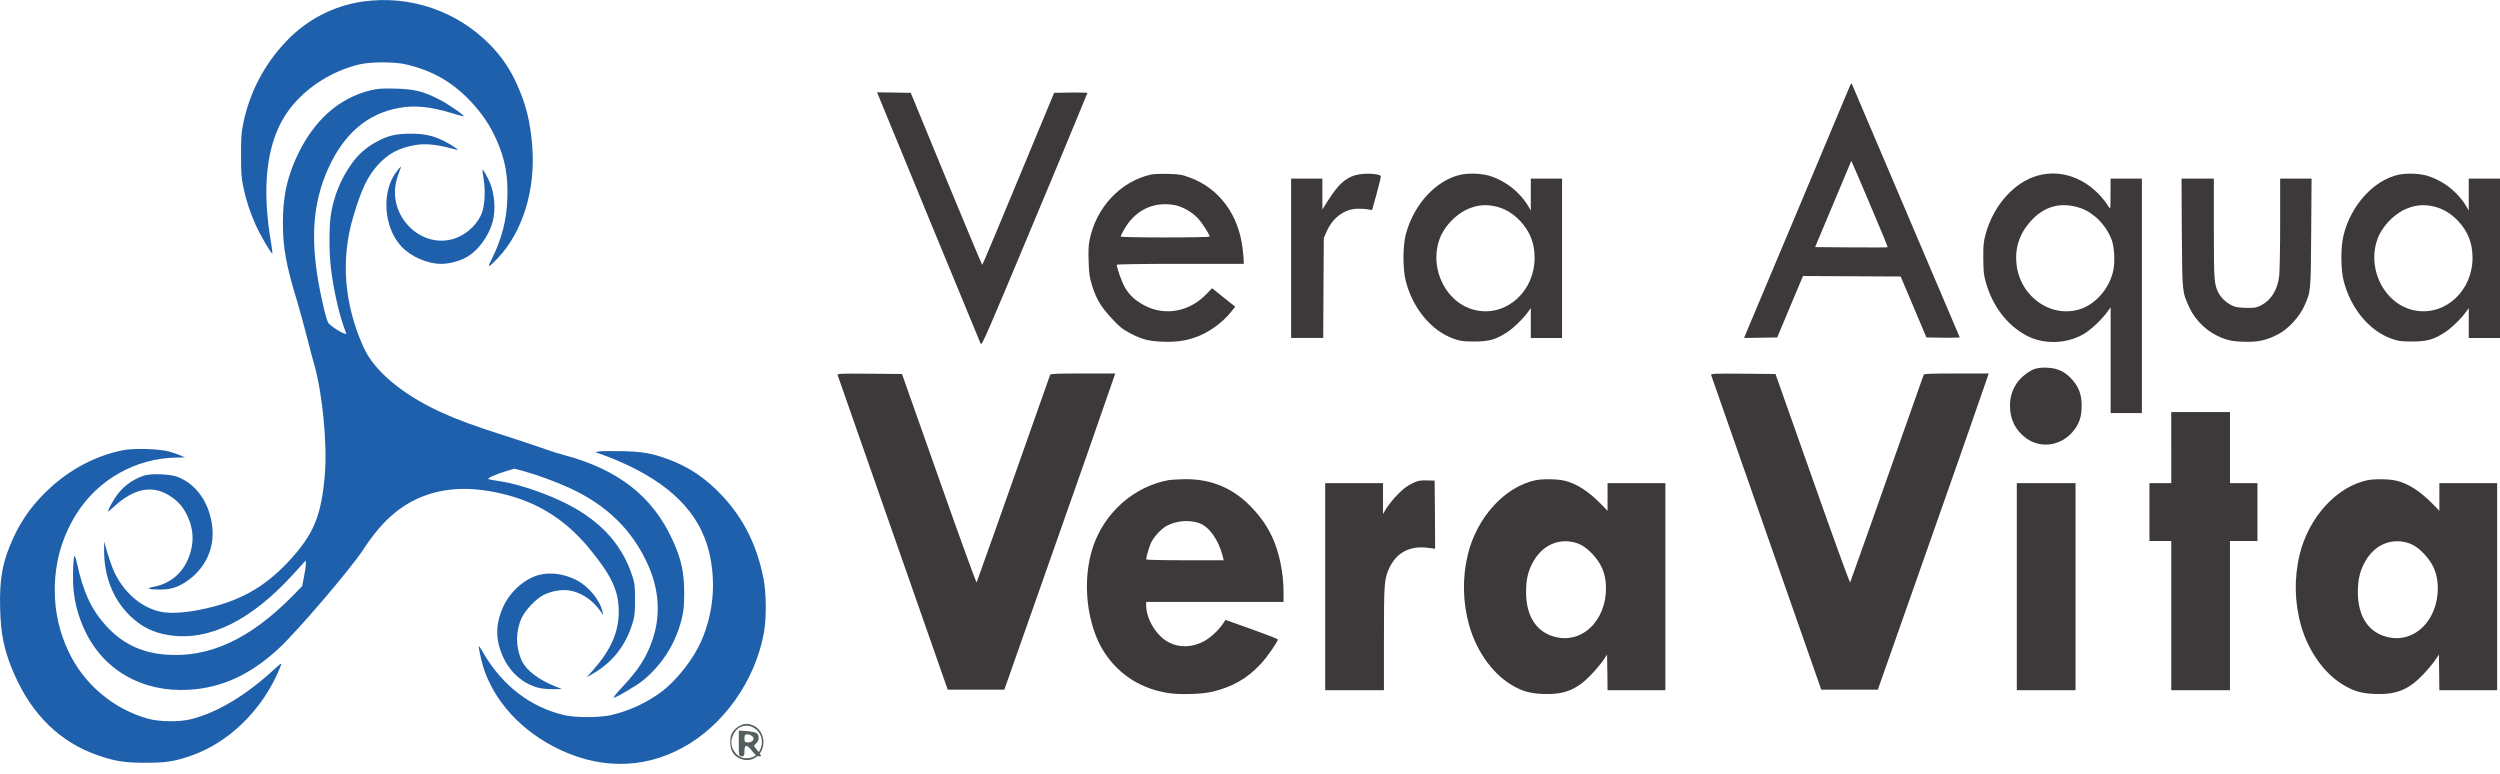
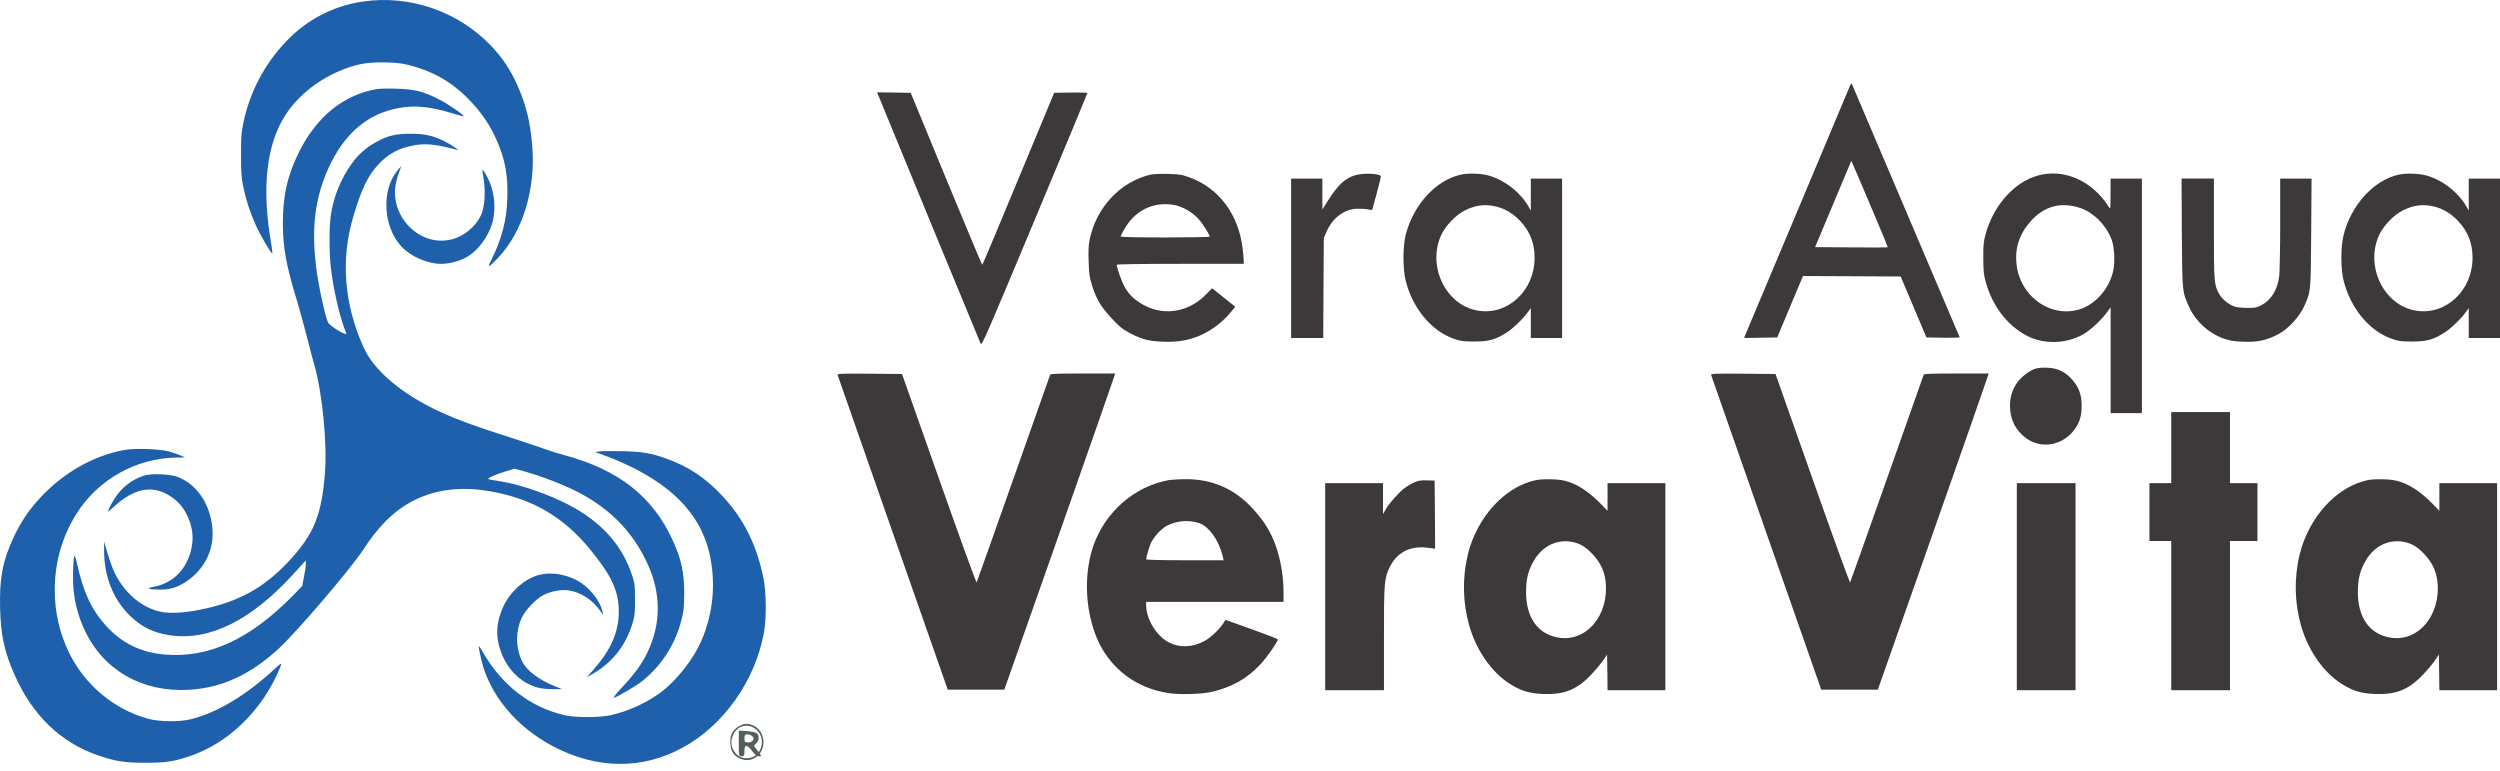
- <svg xmlns="http://www.w3.org/2000/svg" width="97" height="30">
+ <svg xmlns="http://www.w3.org/2000/svg" width="120" height="37">
  <g fill-rule="nonzero" fill="none">
-     <path d="M14.1.057a5.069 5.069 0 00-2.992 1.544 6.452 6.452 0 00-1.675 3.214c-.07.343-.081.52-.081 1.209 0 .682.014.867.08 1.193a7 7 0 00.486 1.505c.18.401.614 1.146.647 1.11.01-.007-.008-.165-.037-.346-.38-2.162-.198-3.848.528-4.994.604-.957 1.725-1.726 2.905-1.997.43-.099 1.33-.099 1.76-.003 1.056.239 1.849.696 2.577 1.48.43.464.724.91.971 1.465.331.745.448 1.383.415 2.277-.025.834-.22 1.571-.614 2.359-.177.347-.125.33.25-.063.963-1.017 1.467-2.655 1.331-4.345-.074-.932-.239-1.61-.588-2.379a5.082 5.082 0 00-1.047-1.547A5.763 5.763 0 0014.1.057z" fill="#1F60AD" />
-     <path d="M71.772 3.345c-.03.075-.926 2.21-1.992 4.746-1.067 2.531-1.978 4.703-2.026 4.816l-.084.205.643-.008.643-.011.5-1.194.5-1.19 1.893.01 1.897.01.5 1.182.5 1.182.65.011c.36.004.648-.003.64-.02-.01-.018-.949-2.22-2.084-4.895-1.136-2.674-2.08-4.891-2.095-4.922-.023-.04-.045-.02-.085.078zm.82 4.671c.368.858.657 1.567.65 1.576-.007.011-.644.011-1.416.007l-1.4-.012.662-1.575.702-1.675.036-.098.052.107c.03.06.35.807.714 1.67z" fill="#231F20" opacity=".88" />
-     <path d="M14.403 3.499c-1.265.299-2.254 1.189-2.908 2.622-.368.812-.519 1.54-.519 2.522 0 .972.122 1.638.56 3.072.095.323.264.925.367 1.338.103.41.232.891.28 1.06.326 1.118.518 3.08.422 4.277-.133 1.623-.43 2.34-1.4 3.387-.968 1.037-1.956 1.58-3.42 1.875-.661.134-1.22.161-1.58.078-.757-.169-1.445-.787-1.809-1.618a8.027 8.027 0 01-.235-.685l-.121-.417v.337c-.007.99.33 1.864.96 2.502.455.46.94.704 1.587.8 1.533.227 3.155-.571 4.794-2.372l.485-.535v.145c0 .08-.033.304-.073.501l-.07.355-.342.35c-1.669 1.705-3.275 2.45-4.985 2.303-.933-.078-1.672-.44-2.29-1.126-.566-.626-.878-1.303-1.121-2.422-.037-.169-.081-.291-.096-.276-.054.06-.077.93-.033 1.344.062.555.187 1.004.423 1.52C4 26 5.52 26.873 7.34 26.762c1.268-.074 2.378-.587 3.47-1.595.735-.682 2.793-3.092 3.28-3.837.576-.89 1.175-1.491 1.856-1.857 1.08-.58 2.322-.658 3.83-.24 1.22.342 2.209.992 3.066 2.02.878 1.059 1.165 1.665 1.165 2.472 0 .796-.301 1.485-.982 2.258l-.26.299.252-.15c.766-.445 1.276-1.11 1.538-1.992.073-.257.083-.375.083-.887-.002-.54-.01-.618-.102-.897-.341-1.048-.982-1.852-1.99-2.493-.84-.54-2.249-1.064-3.219-1.202-.19-.028-.364-.06-.378-.075-.041-.039.268-.174.672-.3l.339-.102.393.107c.522.145 1.216.402 1.75.645 1.463.673 2.452 1.651 3.058 3.021.422.96.474 1.966.143 2.907-.231.654-.529 1.12-1.155 1.788-.256.276-.381.437-.33.422.188-.063.871-.466 1.11-.658a4.42 4.42 0 001.518-2.39c.08-.324.095-.466.1-.99.003-.819-.11-1.346-.456-2.094-.776-1.687-2.096-2.718-4.191-3.282a9.412 9.412 0 01-.754-.236 63.305 63.305 0 00-1.525-.508c-1.246-.397-1.863-.627-2.537-.933-1.484-.686-2.557-1.587-2.973-2.497-.76-1.678-.901-3.422-.4-5.096.301-1.017.547-1.537.922-1.958.412-.468.857-.705 1.504-.807.419-.067.86-.013 1.573.185.146.038-.14-.162-.453-.323-.444-.225-.782-.3-1.33-.3-.57 0-.9.08-1.334.324a2.71 2.71 0 00-.938.826 4.589 4.589 0 00-.816 1.986c-.073.453-.073 1.489 0 2.083.1.82.306 1.736.512 2.304l.091.252-.1-.028c-.128-.036-.48-.264-.584-.382-.054-.062-.125-.283-.227-.74-.522-2.276-.456-3.832.22-5.309.61-1.324 1.503-2.088 2.712-2.312.618-.118 1.236-.055 2.077.201.24.074.445.13.45.122.037-.035-.563-.454-.924-.642-.629-.327-.974-.414-1.727-.434-.51-.011-.68 0-.937.06z" fill="#1F60AD" />
-     <path d="M34.082 3.709c.166.417 3.935 9.558 3.97 9.632.042.083.244-.381 2.092-4.804a591.615 591.615 0 002.047-4.928c0-.016-.29-.023-.647-.018l-.643.011-1.386 3.336c-.76 1.835-1.392 3.34-1.404 3.34-.01 0-.64-1.501-1.4-3.34l-1.374-3.336-.656-.011-.65-.01.051.128z" fill="#231F20" opacity=".88" />
-     <path d="M15.413 6.623c-.625.776-.544 2.185.165 2.945.364.39 1.007.67 1.544.67.294 0 .685-.099.952-.244.467-.245.908-.847 1.052-1.434.11-.45.062-1.04-.118-1.473-.084-.208-.269-.528-.287-.504-.007.008.012.174.045.366.065.41.048.914-.041 1.228-.136.466-.585.91-1.085 1.077-1.29.428-2.595-.856-2.264-2.225.033-.127.088-.308.13-.403a.668.668 0 00.054-.17c-.007 0-.073.076-.147.167z" fill="#1F60AD" />
-     <path d="M44.659 6.772c-1.184.267-2.13 1.275-2.383 2.54-.041.2-.052.43-.037.827.015.48.03.599.129.925.166.535.339.827.761 1.284.319.343.412.417.716.58.47.243.706.307 1.27.33.553.024.965-.043 1.417-.228.456-.19.938-.552 1.244-.941l.15-.19-.45-.358-.447-.359-.206.214c-.658.696-1.61.878-2.408.46-.364-.193-.576-.386-.761-.69-.117-.196-.323-.764-.323-.893 0-.02.934-.036 2.462-.036h2.464v-.11c0-.06-.019-.267-.041-.461-.15-1.335-.915-2.366-2.059-2.78-.308-.114-.397-.126-.84-.139-.273-.007-.57.005-.658.025zm.896 1.181c.313.054.698.272.927.52.172.19.451.626.451.709 0 .015-.776.031-1.727.031-.949 0-1.727-.016-1.727-.031 0-.02.058-.138.131-.268.419-.748 1.132-1.103 1.945-.96zM52.594 6.795c-.4.116-.676.37-1.061.977l-.225.355V6.929h-1.213v6.184h1.246l.01-1.941.013-1.938.117-.265c.228-.52.687-.858 1.176-.87.14-.004.324.005.416.025l.164.027.181-.65c.1-.358.169-.662.158-.673-.092-.1-.676-.118-.982-.033zM56.694 6.773c-.974.208-1.856 1.169-2.154 2.343-.114.449-.114 1.316 0 1.773.269 1.066.989 1.941 1.856 2.252.265.095.356.107.794.11.57 0 .823-.066 1.26-.342.248-.154.66-.551.847-.819l.098-.138v1.162h1.213V6.929h-1.213v1.242l-.077-.138a2.727 2.727 0 00-1.569-1.225 2.697 2.697 0 00-1.055-.035zm1.353 1.24c.345.08.665.272.944.57.375.404.552.856.552 1.419 0 1.26-1.022 2.23-2.173 2.055-1.25-.188-2.003-1.696-1.459-2.92a2.26 2.26 0 01.923-.97c.415-.208.768-.257 1.213-.154zM79.069 6.811c-.93.26-1.734 1.17-2.036 2.305-.07.268-.085.402-.081.906.004.523.015.63.1.938.26.917.82 1.65 1.56 2.051.663.359 1.538.343 2.218-.04.272-.153.687-.54.923-.854l.14-.193v4.104h1.212V6.93h-1.213l-.004.6c0 .58-.002.598-.062.504-.65-1.024-1.742-1.505-2.757-1.222zm1.427 1.198c.323.075.525.178.8.398.259.21.515.567.633.886.103.272.136.807.077 1.15-.124.678-.632 1.308-1.235 1.529-1.132.417-2.381-.426-2.529-1.706-.073-.626.106-1.186.54-1.674.475-.535 1.052-.733 1.714-.583zM93.086 6.773c-.974.208-1.857 1.169-2.154 2.343-.115.449-.115 1.316 0 1.773.268 1.066.988 1.941 1.856 2.252.264.095.356.107.793.11.57 0 .824-.066 1.261-.342.247-.154.66-.551.847-.819l.098-.138v1.162H97V6.929h-1.213v1.242l-.077-.138a2.727 2.727 0 00-1.57-1.225 2.697 2.697 0 00-1.054-.035zm1.352 1.24c.346.08.666.272.945.57.375.404.551.856.551 1.419 0 1.26-1.021 2.23-2.172 2.055-1.25-.188-2.004-1.696-1.46-2.92a2.26 2.26 0 01.923-.97c.416-.208.768-.257 1.213-.154zM84.655 9.024c.016 2.344.012 2.29.283 2.888a2.359 2.359 0 001.342 1.224c.233.084.398.111.758.123.547.024.907-.052 1.36-.292.382-.201.812-.665 1-1.075.264-.587.261-.535.276-2.868l.015-2.095H88.47V8.67c0 .96-.018 1.875-.037 2.037-.065.536-.308.933-.69 1.133-.18.096-.25.107-.54.107-.18 0-.401-.024-.486-.047a1.194 1.194 0 01-.606-.48c-.206-.36-.213-.47-.213-2.568V6.93h-1.254l.01 2.095z" fill="#231F20" opacity=".88" />
-     <path d="M78.955 14.31c-.225.079-.526.311-.68.525a1.505 1.505 0 00-.287.917c0 .528.22.958.636 1.257.562.401 1.324.294 1.794-.252.254-.3.35-.576.35-1.005 0-.429-.096-.705-.35-1.004-.276-.319-.574-.466-.986-.481a1.455 1.455 0 00-.477.044zM32.502 14.558c.015.04.978 2.8 2.146 6.136l2.124 6.066h2.196l2.128-6.046a895.103 895.103 0 002.146-6.136l.023-.087h-1.25c-.967 0-1.254.012-1.268.047-.007.029-.647 1.84-1.423 4.03a607.574 607.574 0 01-1.43 4.028c-.015.029-.672-1.78-1.459-4.016l-1.438-4.069-1.257-.011c-1.186-.009-1.257-.004-1.238.058zM66.394 14.558c.015.04.978 2.8 2.146 6.136l2.125 6.066H72.86l2.128-6.046a991.362 991.362 0 002.146-6.136l.023-.087h-1.25c-.966 0-1.253.012-1.268.047-.008.029-.647 1.84-1.423 4.03a607.567 607.567 0 01-1.43 4.028c-.015.029-.672-1.78-1.459-4.016l-1.438-4.069-1.257-.011c-1.187-.009-1.257-.004-1.238.058zM84.245 17.367v1.378h-.847v2.245h.847v5.789H86.523V20.99h1.066v-2.245h-1.065v-2.758h-2.28v1.38z" fill="#231F20" opacity=".88" />
-     <path d="M4.79 17.466c-1.165.22-2.294.858-3.177 1.79a5.735 5.735 0 00-1.088 1.596c-.426.919-.551 1.592-.52 2.757.025 1.036.164 1.674.557 2.568.691 1.567 1.776 2.62 3.217 3.123.677.237 1.047.295 1.875.295.79 0 1.095-.047 1.728-.263 1.492-.508 2.79-1.773 3.458-3.367.119-.283.11-.28-.224.027-1.1 1.005-2.198 1.663-3.216 1.915-.441.11-1.213.102-1.654-.02a4.886 4.886 0 01-3.081-2.593 5.496 5.496 0 01-.54-2.413c0-1.048.28-2.04.823-2.916a4.681 4.681 0 013.9-2.212l.328-.004-.163-.075a4.146 4.146 0 00-.46-.157c-.389-.103-1.337-.134-1.764-.051zM23.224 17.517l-.129.027.22.076c.123.038.427.16.68.267 1.994.859 3.137 1.996 3.511 3.505a5.444 5.444 0 01-.301 3.49c-.298.677-.908 1.465-1.5 1.93a5.318 5.318 0 01-2.028.941c-.456.094-1.357.094-1.777-.004-1.315-.308-2.395-1.135-3.142-2.406-.22-.383-.225-.374-.092.22.309 1.374 1.36 2.647 2.812 3.403 1.68.878 3.423.898 4.981.058 1.61-.865 2.841-2.602 3.184-4.488.098-.557.092-1.536-.019-2.089-.257-1.291-.768-2.323-1.6-3.209-.643-.689-1.319-1.143-2.15-1.438-.61-.22-.973-.28-1.786-.296-.404-.007-.794-.003-.864.013z" fill="#1F60AD" />
-     <path d="M5.601 18.449a2.097 2.097 0 00-1.169.918c-.158.252-.264.48-.231.48.007 0 .092-.075.191-.161.827-.772 1.573-.899 2.286-.386.287.205.46.421.614.764.172.39.22.772.147 1.162-.162.83-.699 1.394-1.463 1.539-.335.064-.246.107.229.111.429.004.741-.102 1.113-.374.672-.493 1.011-1.256.918-2.065-.11-.932-.606-1.645-1.352-1.937-.283-.106-1.008-.137-1.283-.051z" fill="#1F60AD" />
-     <path d="M45.35 18.627c-1.338.243-2.482 1.244-2.934 2.568-.451 1.316-.26 3.076.452 4.147.58.866 1.442 1.403 2.512 1.555.414.064 1.282.033 1.646-.054.786-.185 1.371-.52 1.897-1.088.246-.267.658-.858.658-.945 0-.02-.46-.196-1.018-.397l-1.019-.363-.054.095a2.423 2.423 0 01-.758.728c-.47.249-.952.269-1.375.055-.485-.248-.882-.898-.886-1.45v-.124H49.802v-.38c0-.744-.17-1.567-.446-2.149a4.061 4.061 0 00-.71-1.048c-.72-.804-1.598-1.194-2.667-1.185-.254.004-.537.02-.629.035zm1.19 1.674c.376.141.725.63.887 1.229l.055.208h-1.507c-.828 0-1.504-.016-1.504-.031 0-.09.122-.504.188-.646.11-.233.39-.536.602-.654.375-.208.89-.248 1.28-.106zM59.582 18.632c-1.194.252-2.274 1.433-2.628 2.874a5.45 5.45 0 00.06 2.793c.308 1.047.962 1.922 1.757 2.347.353.189.613.256 1.084.28.816.035 1.309-.154 1.86-.725.173-.18.39-.434.478-.563l.161-.241.012.693.007.69H64.616v-8.034H62.373v1.074l-.246-.256c-.5-.51-.971-.811-1.438-.917-.268-.064-.849-.07-1.107-.015zm1.434 2.397c.302.064.508.19.78.477.298.32.452.646.5 1.043.15 1.332-.764 2.4-1.867 2.183-.776-.15-1.217-.784-1.217-1.748 0-.466.062-.765.23-1.1.328-.661.924-.985 1.574-.855zM91.857 18.632c-1.195.252-2.275 1.433-2.628 2.874a5.451 5.451 0 00.058 2.793c.31 1.047.963 1.922 1.758 2.347.352.189.614.256 1.084.28.816.035 1.31-.154 1.86-.725.173-.18.39-.434.478-.563l.162-.241.01.693.008.69h2.242v-8.034h-2.242v1.074l-.247-.256c-.5-.51-.97-.811-1.436-.917-.269-.064-.85-.07-1.107-.015zm1.434 2.397c.301.064.507.19.778.477.298.32.453.646.501 1.043.15 1.332-.765 2.4-1.868 2.183-.775-.15-1.216-.784-1.216-1.748 0-.466.063-.765.231-1.1.327-.661.923-.985 1.574-.855zM54.874 18.717a2.25 2.25 0 00-.368.213 3.693 3.693 0 00-.732.82l-.113.193v-1.198H51.418V26.78h2.279v-2c0-2.19.012-2.32.214-2.754.283-.593.801-.862 1.492-.771l.28.036-.007-1.32-.012-1.323-.294-.008c-.24-.008-.335.008-.496.078zM78.252 22.763v4.016h2.279V18.745h-2.279v4.018z" fill="#231F20" opacity=".88" />
-     <path d="M20.916 22.305c-.562.15-1.132.654-1.396 1.249-.313.693-.302 1.318.033 2.004.264.552.75.966 1.305 1.12.135.038.37.062.587.062l.364-.004-.279-.11c-.632-.253-1.107-.615-1.28-.98a1.996 1.996 0 01-.014-1.66c.125-.287.547-.74.824-.885.316-.167.73-.24 1.032-.19.468.075.916.378 1.213.815.107.154.107.154.081.04-.102-.477-.537-1.008-1.015-1.256-.473-.245-1.01-.319-1.455-.205z" fill="#1F60AD" />
-     <path d="M28.738 28.143a.725.725 0 00-.354.339c-.069.145-.065.48.012.649.136.307.558.453.864.292.533-.277.46-1.13-.11-1.304-.181-.051-.258-.047-.412.024zm.522.103c.522.314.323 1.173-.276 1.173a.542.542 0 01-.485-.252.606.606 0 01-.077-.591c.135-.38.511-.529.838-.33z" fill="#535E5E" />
-     <path d="M28.665 28.847c0 .467.004.5.11.5.094 0 .11-.033.11-.204 0-.143.022-.201.078-.201.044 0 .144.09.222.201.1.135.188.203.26.203.11 0 .11 0-.012-.17a2.727 2.727 0 00-.166-.208c-.022-.018.012-.077.066-.12.128-.105.14-.326.018-.406-.044-.032-.222-.063-.388-.076l-.298-.02v.501zm.52-.284c.122.094.022.244-.162.244-.12 0-.138-.018-.138-.158 0-.127.022-.158.106-.158.06 0 .15.031.194.072z" fill="#535E5E" />
+     <path d="M17.444.071a6.27 6.27 0 00-3.702 1.91 7.982 7.982 0 00-2.073 3.976c-.087.424-.1.643-.1 1.495 0 .844.018 1.073.1 1.476a8.66 8.66 0 00.6 1.862c.222.496.76 1.417.8 1.373.014-.009-.009-.204-.045-.427-.469-2.676-.245-4.761.654-6.179.746-1.184 2.134-2.135 3.593-2.471.531-.122 1.646-.122 2.178-.003 1.306.295 2.287.86 3.188 1.831a6.312 6.312 0 011.201 1.813c.41.92.554 1.71.513 2.816-.031 1.032-.273 1.944-.76 2.918-.218.43-.154.408.31-.077 1.192-1.258 1.815-3.285 1.647-5.376-.092-1.153-.296-1.992-.728-2.943a6.288 6.288 0 00-1.296-1.914c-1.56-1.612-3.87-2.403-6.08-2.08z" fill="#1F60AD" />
+     <path d="M88.79 4.138c-.036.094-1.146 2.734-2.464 5.872-1.32 3.131-2.448 5.817-2.507 5.958l-.103.254.795-.01.796-.015.618-1.476.618-1.472 2.342.01 2.348.014.618 1.462.618 1.462.805.014c.446.005.8-.004.79-.025a1700.38 1700.38 0 01-2.577-6.055c-1.405-3.309-2.574-6.051-2.592-6.09-.028-.049-.056-.024-.105.097zm1.014 5.779c.456 1.061.814 1.939.806 1.95-.01.014-.798.014-1.753.008l-1.732-.014.818-1.95.87-2.071.044-.121.064.132c.037.074.433.998.883 2.066z" fill="#231F20" opacity=".88" />
+     <path d="M17.818 4.329c-1.565.37-2.788 1.47-3.597 3.244-.455 1.003-.643 1.906-.643 3.119 0 1.203.152 2.027.693 3.8.118.4.327 1.145.455 1.656.126.507.286 1.103.345 1.31.404 1.385.641 3.812.523 5.293-.165 2.008-.533 2.894-1.733 4.19-1.196 1.282-2.42 1.953-4.23 2.32-.818.165-1.508.199-1.954.096-.937-.21-1.788-.974-2.239-2.002a9.93 9.93 0 01-.29-.847l-.15-.516v.417c-.008 1.224.41 2.305 1.187 3.094.564.571 1.163.872 1.964.99 1.897.282 3.902-.706 5.93-2.934l.6-.662v.18c0 .098-.04.376-.09.62l-.087.438-.422.433c-2.065 2.11-4.052 3.031-6.168 2.85-1.154-.097-2.068-.544-2.832-1.393-.7-.775-1.087-1.612-1.387-2.996-.046-.21-.1-.36-.119-.342-.067.074-.095 1.15-.04 1.663a5.83 5.83 0 00.522 1.88c.893 1.935 2.775 3.016 5.025 2.879 1.57-.092 2.942-.726 4.294-1.973.909-.844 3.455-3.825 4.057-4.747.713-1.1 1.454-1.845 2.296-2.298 1.336-.717 2.873-.813 4.737-.297 1.511.424 2.734 1.227 3.794 2.499 1.087 1.31 1.442 2.06 1.442 3.06 0 .984-.373 1.836-1.215 2.792l-.322.37.312-.185c.947-.551 1.578-1.374 1.902-2.465.09-.317.104-.463.104-1.098-.004-.667-.013-.764-.127-1.11-.422-1.295-1.215-2.29-2.46-3.083-1.041-.668-2.784-1.316-3.984-1.487-.236-.035-.45-.074-.468-.093-.051-.047.332-.215.832-.37l.419-.127.486.132c.646.18 1.505.497 2.165.798 1.81.833 3.033 2.043 3.783 3.738.522 1.188.587 2.432.177 3.596-.286.808-.654 1.384-1.428 2.212-.317.342-.472.54-.41.522.234-.078 1.079-.577 1.375-.814a5.469 5.469 0 001.877-2.957c.1-.4.118-.576.123-1.225.005-1.012-.136-1.665-.564-2.59-.96-2.087-2.592-3.362-5.184-4.06-.263-.069-.682-.199-.932-.292-.25-.092-1.1-.375-1.887-.629-1.542-.491-2.305-.775-3.138-1.153-1.836-.85-3.165-1.964-3.68-3.09-.94-2.076-1.114-4.233-.494-6.305.373-1.257.677-1.9 1.14-2.421.51-.58 1.061-.872 1.862-1 .517-.082 1.063-.015 1.946.23.18.047-.174-.2-.56-.4-.55-.278-.969-.37-1.646-.37-.705 0-1.115.097-1.65.4a3.352 3.352 0 00-1.161 1.021 5.677 5.677 0 00-1.01 2.457c-.09.56-.09 1.843 0 2.577.124 1.015.379 2.149.634 2.851l.113.312-.123-.035c-.16-.044-.595-.326-.724-.472-.067-.078-.154-.35-.28-.916-.647-2.816-.564-4.741.272-6.567.755-1.638 1.86-2.584 3.355-2.86.765-.147 1.529-.07 2.57.248.295.091.55.16.555.151.046-.044-.695-.562-1.142-.794-.778-.405-1.205-.513-2.137-.537-.631-.014-.842 0-1.16.074z" fill="#1F60AD" />
+     <path d="M42.164 4.588c.205.516 4.867 11.825 4.911 11.917.051.102.301-.472 2.588-5.944 1.392-3.333 2.533-6.071 2.533-6.096 0-.02-.359-.028-.8-.023l-.796.014-1.715 4.127c-.94 2.27-1.723 4.131-1.737 4.131-.014 0-.791-1.856-1.733-4.131l-1.7-4.127-.81-.014-.804-.01.063.156z" fill="#231F20" opacity=".88" />
+     <path d="M19.068 8.194c-.774.96-.674 2.703.204 3.643.45.483 1.246.828 1.91.828.363 0 .847-.121 1.177-.301.579-.303 1.124-1.048 1.302-1.774a3.159 3.159 0 00-.146-1.822c-.104-.258-.332-.654-.355-.624-.009.01.014.215.056.453.08.507.059 1.13-.051 1.52-.168.576-.724 1.125-1.342 1.331-1.596.53-3.21-1.059-2.8-2.753a4.27 4.27 0 01.159-.498c.044-.117.077-.21.067-.21-.008 0-.09.093-.18.207z" fill="#1F60AD" />
+     <path d="M55.248 8.377c-1.465.332-2.634 1.579-2.948 3.142-.05.248-.064.532-.046 1.024.018.595.036.741.16 1.144.205.663.419 1.024.942 1.59.394.424.51.515.886.716.582.3.873.38 1.57.408.685.03 1.195-.052 1.753-.281a4.08 4.08 0 001.539-1.165l.186-.234-.556-.444-.554-.443-.255.264c-.813.86-1.992 1.087-2.978.568-.45-.237-.714-.477-.942-.852-.145-.243-.4-.946-.4-1.106 0-.025 1.156-.044 3.046-.044H59.7v-.135a7.95 7.95 0 00-.05-.571c-.187-1.652-1.132-2.927-2.547-3.44-.381-.14-.492-.155-1.04-.17-.338-.01-.706.005-.814.03zm1.11 1.462c.386.067.862.337 1.145.643.214.234.559.775.559.877 0 .02-.96.039-2.137.039-1.174 0-2.137-.02-2.137-.039 0-.025.072-.17.163-.331.517-.926 1.4-1.365 2.406-1.189zM65.065 8.407c-.495.142-.837.458-1.313 1.208l-.278.438v-1.48h-1.501v7.65h1.542l.013-2.402.015-2.397.144-.328c.283-.643.85-1.062 1.455-1.076.174-.005.401.005.515.03l.204.034.223-.804c.123-.443.209-.819.196-.833-.114-.123-.837-.146-1.215-.04zM70.137 8.379c-1.205.257-2.296 1.446-2.665 2.899-.141.555-.141 1.627 0 2.192.332 1.32 1.223 2.403 2.297 2.787.327.118.44.132.981.137.705 0 1.02-.083 1.56-.425.306-.19.815-.681 1.047-1.012l.122-.17v1.436h1.501V8.572h-1.501v1.537l-.096-.171c-.394-.702-1.163-1.302-1.94-1.515-.356-.099-.96-.118-1.306-.044zm1.673 1.534c.428.099.824.336 1.17.706.463.499.681 1.058.681 1.754 0 1.56-1.264 2.758-2.687 2.543-1.547-.232-2.48-2.099-1.805-3.614.204-.454.69-.97 1.14-1.199.515-.257.95-.317 1.501-.19zM97.817 8.426c-1.15.323-2.145 1.448-2.519 2.852-.087.331-.105.497-.1 1.12.005.648.018.78.124 1.16.322 1.135 1.014 2.042 1.931 2.538.819.444 1.902.425 2.743-.049.336-.19.85-.668 1.141-1.057l.173-.24V19.83h1.501V8.572h-1.501l-.005.742c0 .717-.003.74-.077.624-.804-1.267-2.155-1.862-3.411-1.512zm1.765 1.482c.4.093.65.22.991.493.32.259.637.7.783 1.095.126.337.168.999.095 1.423-.154.839-.782 1.619-1.528 1.892-1.401.516-2.946-.527-3.129-2.11-.09-.775.132-1.467.67-2.072.586-.662 1.3-.906 2.118-.721zM115.157 8.379c-1.205.257-2.296 1.446-2.664 2.899-.142.555-.142 1.627 0 2.192.332 1.32 1.223 2.403 2.296 2.787.327.118.44.132.982.137.705 0 1.019-.083 1.56-.425.305-.19.815-.681 1.047-1.012l.121-.17v1.436H120V8.572h-1.5v1.537l-.096-.171c-.395-.702-1.164-1.302-1.941-1.515-.356-.099-.96-.118-1.306-.044zm1.674 1.534c.427.099.823.336 1.169.706.463.499.682 1.058.682 1.754 0 1.56-1.264 2.758-2.688 2.543-1.547-.232-2.479-2.099-1.805-3.614.204-.454.69-.97 1.141-1.199.514-.257.95-.317 1.5-.19zM104.728 11.164c.02 2.9.015 2.833.35 3.572.324.701.942 1.266 1.66 1.515.288.104.492.137.938.151.677.03 1.122-.063 1.683-.36.472-.249 1.004-.823 1.236-1.33.327-.726.324-.663.342-3.548l.018-2.592h-1.506v2.154c0 1.189-.023 2.32-.046 2.52-.08.662-.381 1.154-.855 1.402-.221.118-.309.132-.667.132-.223 0-.496-.03-.602-.058a1.477 1.477 0 01-.75-.595c-.254-.444-.262-.58-.262-3.176v-2.38h-1.552l.013 2.593z" fill="#231F20" opacity=".88" />
+     <path d="M97.676 17.704c-.277.097-.65.384-.841.648a1.862 1.862 0 00-.355 1.134c0 .654.273 1.186.787 1.556.695.496 1.637.364 2.22-.312.313-.37.431-.712.431-1.244 0-.53-.118-.871-.432-1.241-.342-.395-.71-.576-1.22-.595-.25-.01-.463.01-.59.054zM40.209 18.01c.018.05 1.21 3.464 2.654 7.59l2.629 7.505h2.715l2.634-7.48c1.446-4.112 2.641-7.527 2.654-7.59l.028-.108h-1.546c-1.196 0-1.55.015-1.569.058-.008.036-.8 2.276-1.76 4.985-.955 2.705-1.75 4.95-1.769 4.984-.018.035-.832-2.201-1.805-4.968l-1.778-5.034-1.555-.014c-1.468-.01-1.555-.005-1.532.072zM82.137 18.01c.018.05 1.21 3.464 2.655 7.59l2.628 7.505h2.716l2.633-7.48c1.445-4.112 2.642-7.527 2.655-7.59l.028-.108h-1.547c-1.195 0-1.55.015-1.568.058-.01.036-.8 2.276-1.76 4.985-.956 2.705-1.751 4.95-1.77 4.984-.018.035-.831-2.201-1.804-4.968l-1.779-5.034-1.555-.014c-1.47-.01-1.555-.005-1.532.072zM104.22 21.485v1.705H103.173V25.968H104.22v7.16h2.82v-7.16h1.318V23.19h-1.319v-3.412h-2.819v1.707z" fill="#231F20" opacity=".88" />
+     <path d="M5.925 21.607c-1.44.273-2.837 1.062-3.929 2.215A7.094 7.094 0 00.65 25.797c-.528 1.136-.682 1.969-.645 3.41.032 1.282.204 2.07.69 3.177.856 1.939 2.197 3.24 3.98 3.864.837.292 1.296.365 2.32.365.976 0 1.354-.059 2.137-.326 1.846-.629 3.452-2.193 4.279-4.166.146-.35.136-.347-.278.034-1.36 1.243-2.719 2.057-3.978 2.369-.546.135-1.501.127-2.047-.025-1.65-.453-3.052-1.633-3.812-3.207a6.8 6.8 0 01-.667-2.985c0-1.297.345-2.524 1.017-3.608a5.792 5.792 0 014.827-2.736l.404-.006-.2-.093a5.129 5.129 0 00-.57-.194c-.48-.127-1.655-.165-2.182-.063zM28.73 21.67l-.159.034.273.093c.151.048.528.2.842.331 2.465 1.063 3.879 2.47 4.343 4.336a6.735 6.735 0 01-.374 4.317c-.368.839-1.122 1.813-1.854 2.389-.679.53-1.632.974-2.51 1.164-.564.116-1.678.116-2.198-.006-1.627-.38-2.963-1.403-3.887-2.976-.273-.474-.278-.463-.114.273.382 1.7 1.682 3.274 3.479 4.21 2.079 1.086 4.234 1.11 6.162.071 1.992-1.07 3.515-3.219 3.939-5.553.121-.688.113-1.9-.023-2.583-.32-1.598-.95-2.875-1.98-3.97-.795-.852-1.632-1.414-2.66-1.779-.754-.273-1.204-.347-2.21-.366-.5-.009-.981-.004-1.068.016z" fill="#1F60AD" />
+     <path d="M6.93 22.823a2.595 2.595 0 00-1.447 1.136c-.196.312-.327.593-.286.593.008 0 .113-.091.237-.199 1.022-.954 1.946-1.11 2.827-.477.355.254.569.522.76.946.213.482.272.955.182 1.437-.2 1.027-.865 1.724-1.81 1.904-.414.079-.304.132.283.138.53.005.917-.127 1.377-.464.832-.61 1.251-1.553 1.136-2.554-.136-1.153-.75-2.036-1.673-2.397-.35-.13-1.246-.169-1.586-.063z" fill="#1F60AD" />
+     <path d="M56.104 23.044c-1.656.3-3.071 1.54-3.63 3.177-.559 1.627-.322 3.804.559 5.13.718 1.071 1.783 1.735 3.107 1.924.513.079 1.586.04 2.036-.067.973-.229 1.697-.643 2.348-1.346.304-.33.813-1.062.813-1.17 0-.024-.568-.242-1.259-.49l-1.26-.45-.068.118c-.19.315-.628.735-.937.9-.582.308-1.179.333-1.701.069-.6-.307-1.092-1.112-1.097-1.793v-.155H61.61v-.469c0-.92-.209-1.939-.55-2.659-.222-.474-.477-.849-.878-1.296-.891-.995-1.978-1.478-3.301-1.467a7.652 7.652 0 00-.777.044zm1.472 2.071c.464.174.896.778 1.097 1.52l.067.257h-1.864c-1.024 0-1.86-.02-1.86-.039 0-.11.15-.623.233-.798.136-.289.481-.664.744-.81a2.021 2.021 0 011.583-.13zM73.71 23.05c-1.478.311-2.814 1.773-3.251 3.555a6.743 6.743 0 00.074 3.456c.381 1.294 1.19 2.378 2.173 2.903.437.233.76.316 1.341.347 1.01.043 1.62-.191 2.302-.897a7.32 7.32 0 00.591-.697l.2-.298.014.857.008.853h2.775V23.191h-2.775V24.52l-.304-.317c-.618-.632-1.201-1.004-1.778-1.134-.333-.08-1.05-.088-1.37-.02zm1.774 2.965c.373.08.628.235.965.59.368.395.559.8.618 1.291.186 1.647-.945 2.968-2.31 2.7-.96-.184-1.505-.97-1.505-2.162 0-.577.077-.946.286-1.36.404-.82 1.142-1.219 1.946-1.059zM113.637 23.05c-1.477.311-2.814 1.773-3.251 3.555a6.744 6.744 0 00.072 3.456c.383 1.294 1.192 2.378 2.175 2.903.436.233.76.316 1.341.347 1.01.043 1.62-.191 2.3-.897.215-.224.483-.537.592-.697l.2-.298.014.857.01.853H119.861V23.191H117.09V24.52l-.305-.317c-.618-.632-1.2-1.004-1.777-1.134-.332-.08-1.05-.088-1.37-.02zm1.774 2.965c.373.08.628.235.963.59.369.395.56.8.62 1.291.186 1.647-.947 2.968-2.311 2.7-.958-.184-1.504-.97-1.504-2.162 0-.577.077-.946.286-1.36.404-.82 1.14-1.219 1.946-1.059zM67.886 23.155a2.783 2.783 0 00-.456.264c-.264.196-.728.711-.905 1.013l-.14.24V23.19H63.61v9.939h2.82v-2.475c0-2.709.014-2.87.264-3.406.35-.735.991-1.067 1.846-.955l.345.045-.008-1.633-.015-1.637-.363-.01c-.296-.009-.414.01-.613.097zM96.807 28.16v4.969h2.819V23.19h-2.819v4.97z" fill="#231F20" opacity=".88" />
+     <path d="M25.876 27.594c-.696.185-1.4.809-1.728 1.545-.386.858-.373 1.63.041 2.48.327.681.927 1.194 1.614 1.384.168.047.459.077.727.077l.45-.005-.345-.136c-.782-.313-1.37-.76-1.583-1.213a2.47 2.47 0 01-.018-2.052c.155-.355.677-.915 1.02-1.095.39-.206.903-.298 1.276-.234.579.091 1.133.466 1.501 1.007.132.19.132.19.1.05-.126-.59-.664-1.247-1.255-1.554-.586-.303-1.25-.395-1.8-.254z" fill="#1F60AD" />
+     <path d="M35.552 34.816a.896.896 0 00-.437.42c-.086.179-.08.593.014.802.168.38.69.56 1.069.361.66-.342.569-1.398-.136-1.613-.224-.063-.32-.058-.51.03zm.646.127c.646.39.4 1.451-.342 1.451a.67.67 0 01-.6-.312.75.75 0 01-.095-.73c.167-.47.633-.654 1.037-.41z" fill="#535E5E" />
+     <path d="M35.462 35.687c0 .578.005.618.136.618.116 0 .136-.04.136-.252 0-.177.027-.249.096-.249.055 0 .179.11.275.25.124.166.233.25.322.25.136 0 .136 0-.015-.21a3.374 3.374 0 00-.205-.258c-.028-.022.014-.094.081-.149.159-.128.173-.402.022-.5-.054-.04-.274-.08-.48-.095l-.368-.024v.62zm.643-.352c.151.117.027.302-.2.302-.149 0-.171-.022-.171-.195 0-.157.027-.195.131-.195.074 0 .186.038.24.088z" fill="#535E5E" />
  </g>
</svg>
